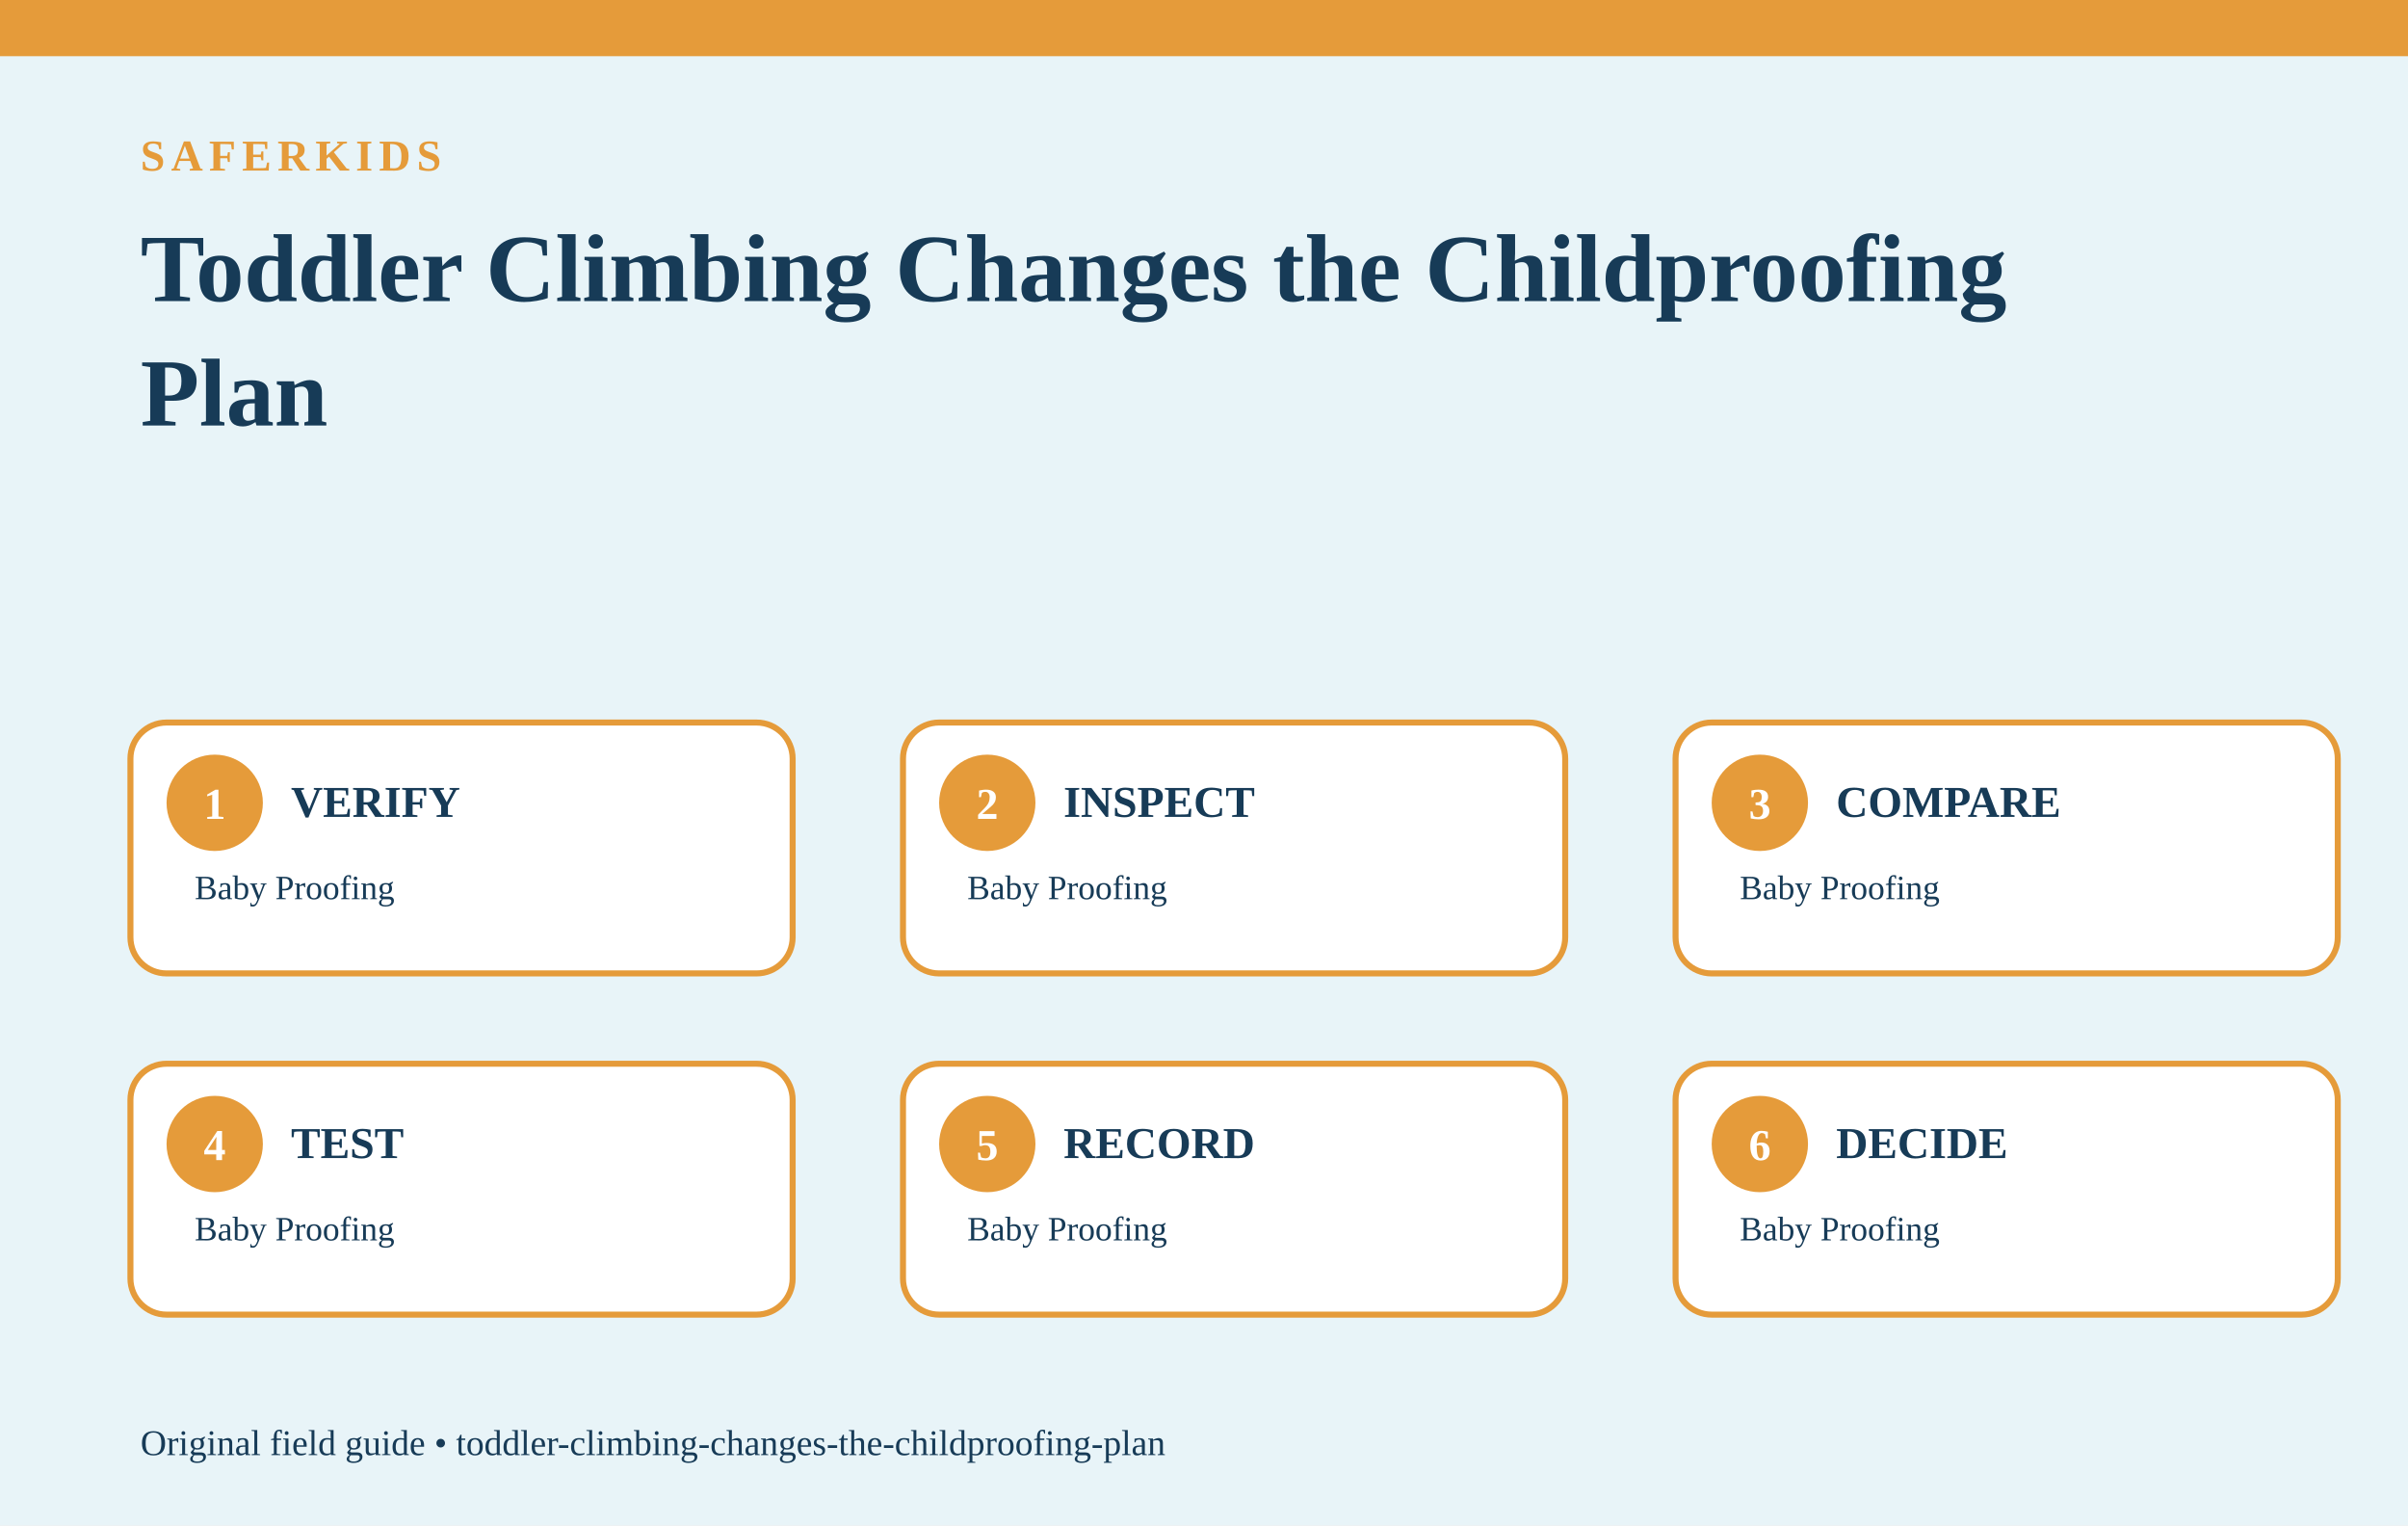
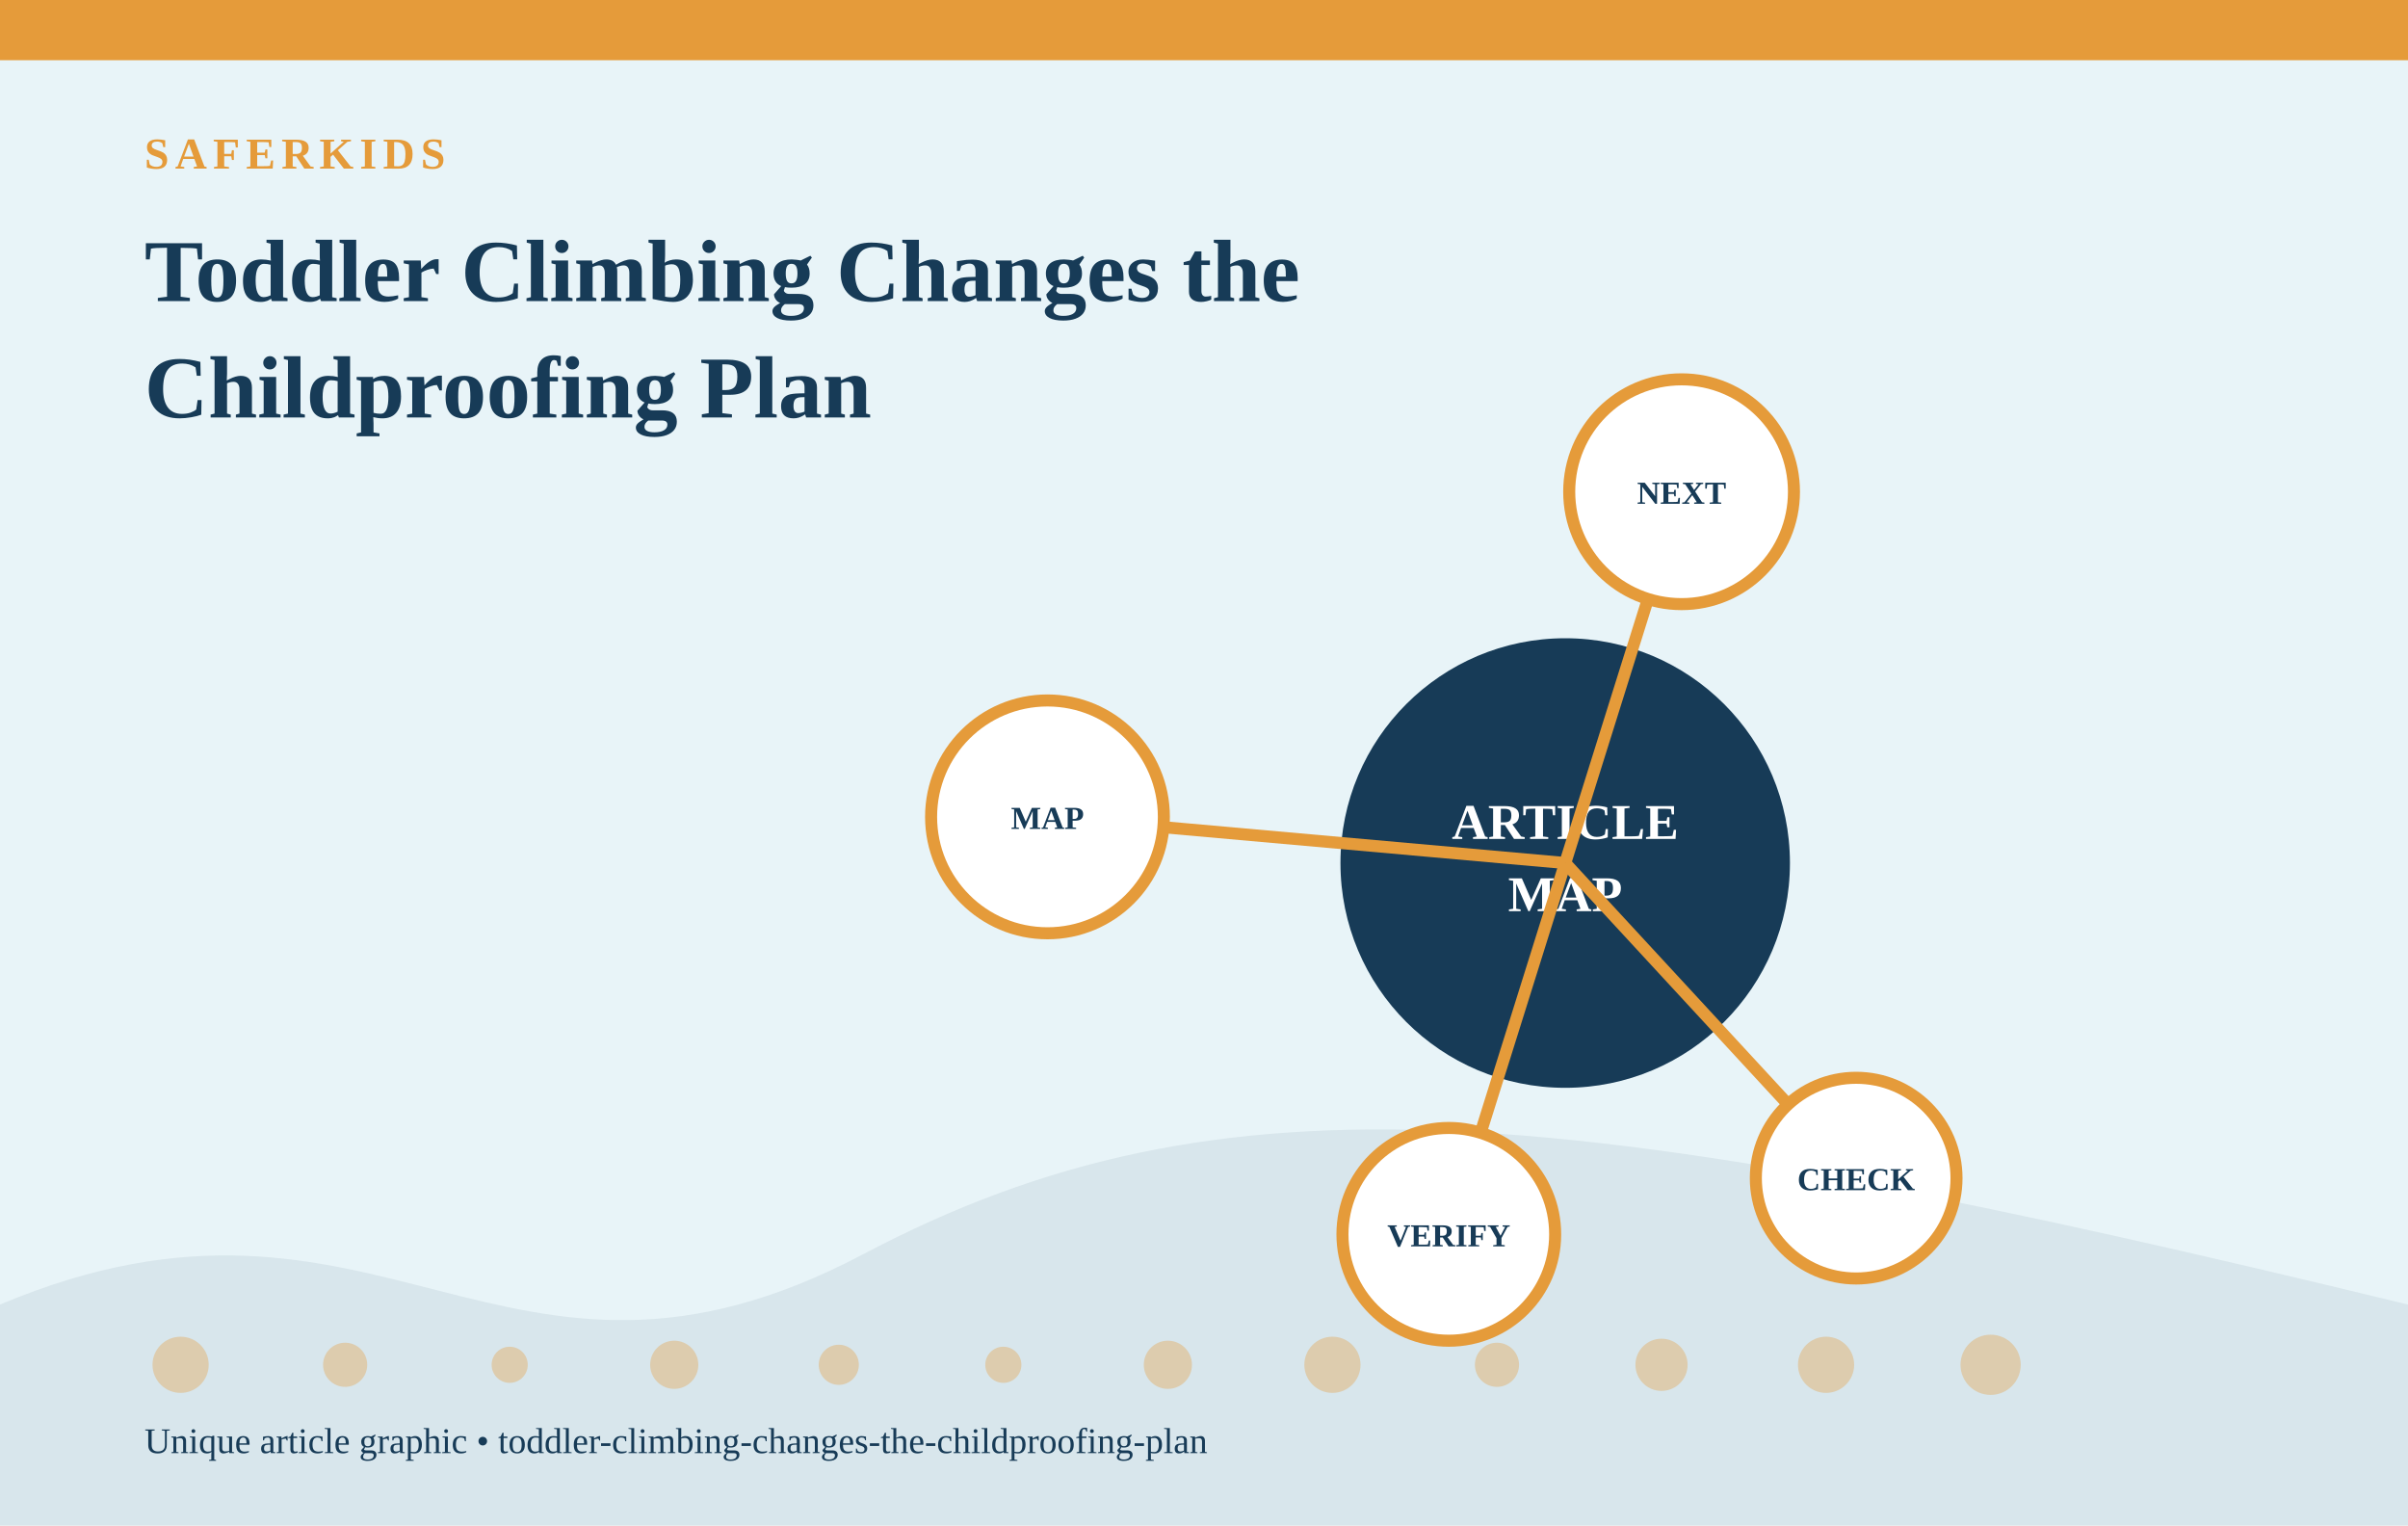
- <svg xmlns="http://www.w3.org/2000/svg" width="1200" height="760" viewBox="0 0 1200 760" role="img" aria-labelledby="t d">
-   <rect width="1200" height="760" fill="#E8F4F8" />
-   <rect width="1200" height="28" fill="#E59B3A" />
-   <text x="70" y="85" fill="#E59B3A" font-size="22" font-weight="700" letter-spacing="3">SAFERKIDS</text>
-   <text x="70" y="150" fill="#173B57" font-size="48" font-weight="700">Toddler Climbing Changes the Childproofing</text>
-   <text x="70" y="212" fill="#173B57" font-size="48" font-weight="700">Plan</text>
-   <g transform="translate(65 360)">
-     <rect width="330" height="125" rx="18" fill="white" stroke="#E59B3A" stroke-width="3" />
-     <circle cx="42" cy="40" r="24" fill="#E59B3A" />
-     <text x="42" y="48" text-anchor="middle" fill="white" font-size="22" font-weight="700">1</text>
-     <text x="80" y="47" fill="#173B57" font-size="22" font-weight="700">VERIFY</text>
-     <text x="32" y="88" fill="#173B57" font-size="17">Baby Proofing</text>
-   </g>
-   <g transform="translate(450 360)">
-     <rect width="330" height="125" rx="18" fill="white" stroke="#E59B3A" stroke-width="3" />
-     <circle cx="42" cy="40" r="24" fill="#E59B3A" />
-     <text x="42" y="48" text-anchor="middle" fill="white" font-size="22" font-weight="700">2</text>
-     <text x="80" y="47" fill="#173B57" font-size="22" font-weight="700">INSPECT</text>
-     <text x="32" y="88" fill="#173B57" font-size="17">Baby Proofing</text>
-   </g>
-   <g transform="translate(835 360)">
-     <rect width="330" height="125" rx="18" fill="white" stroke="#E59B3A" stroke-width="3" />
-     <circle cx="42" cy="40" r="24" fill="#E59B3A" />
-     <text x="42" y="48" text-anchor="middle" fill="white" font-size="22" font-weight="700">3</text>
-     <text x="80" y="47" fill="#173B57" font-size="22" font-weight="700">COMPARE</text>
-     <text x="32" y="88" fill="#173B57" font-size="17">Baby Proofing</text>
-   </g>
-   <g transform="translate(65 530)">
-     <rect width="330" height="125" rx="18" fill="white" stroke="#E59B3A" stroke-width="3" />
-     <circle cx="42" cy="40" r="24" fill="#E59B3A" />
-     <text x="42" y="48" text-anchor="middle" fill="white" font-size="22" font-weight="700">4</text>
-     <text x="80" y="47" fill="#173B57" font-size="22" font-weight="700">TEST</text>
-     <text x="32" y="88" fill="#173B57" font-size="17">Baby Proofing</text>
-   </g>
-   <g transform="translate(450 530)">
-     <rect width="330" height="125" rx="18" fill="white" stroke="#E59B3A" stroke-width="3" />
-     <circle cx="42" cy="40" r="24" fill="#E59B3A" />
-     <text x="42" y="48" text-anchor="middle" fill="white" font-size="22" font-weight="700">5</text>
-     <text x="80" y="47" fill="#173B57" font-size="22" font-weight="700">RECORD</text>
-     <text x="32" y="88" fill="#173B57" font-size="17">Baby Proofing</text>
-   </g>
-   <g transform="translate(835 530)">
-     <rect width="330" height="125" rx="18" fill="white" stroke="#E59B3A" stroke-width="3" />
-     <circle cx="42" cy="40" r="24" fill="#E59B3A" />
-     <text x="42" y="48" text-anchor="middle" fill="white" font-size="22" font-weight="700">6</text>
-     <text x="80" y="47" fill="#173B57" font-size="22" font-weight="700">DECIDE</text>
-     <text x="32" y="88" fill="#173B57" font-size="17">Baby Proofing</text>
-   </g>
-   <text x="70" y="725" fill="#173B57" font-size="18">Original field guide • toddler-climbing-changes-the-childproofing-plan</text>
+ <svg xmlns="http://www.w3.org/2000/svg" width="1200" height="760" viewBox="0 0 1200 760" role="img" aria-labelledby="title desc">
+   <rect width="1200" height="760" fill="#e8f4f8" />
+   <rect width="1200" height="30" fill="#e59b3a" />
+   <path d="M0 650 C190 570 250 720 430 625 S780 548 1200 650 L1200 760 L0 760 Z" fill="#173b57" opacity="0.08" />
+   <text x="72" y="84" fill="#e59b3a" font-size="22" font-weight="800" letter-spacing="3">SAFERKIDS</text>
+   <text x="72" y="150" fill="#173b57" font-size="44" font-weight="800">Toddler Climbing Changes the</text>
+   <text x="72" y="208" fill="#173b57" font-size="44" font-weight="800">Childproofing Plan</text>
+   <circle cx="780" cy="430" r="112" fill="#173b57" />
+   <text x="780" y="418" text-anchor="middle" fill="white" font-size="25" font-weight="800">ARTICLE</text>
+   <text x="780" y="454" text-anchor="middle" fill="white" font-size="25" font-weight="800">MAP</text>
+   <line x1="780" y1="430" x2="925" y2="587" stroke="#e59b3a" stroke-width="6" />
+   <circle cx="925" cy="587" r="50" fill="white" stroke="#e59b3a" stroke-width="6" />
+   <text x="925" y="593" text-anchor="middle" fill="#173b57" font-size="16" font-weight="800">CHECK</text>
+   <line x1="780" y1="430" x2="722" y2="615" stroke="#e59b3a" stroke-width="6" />
+   <circle cx="722" cy="615" r="53" fill="white" stroke="#e59b3a" stroke-width="6" />
+   <text x="722" y="621" text-anchor="middle" fill="#173b57" font-size="16" font-weight="800">VERIFY</text>
+   <line x1="780" y1="430" x2="522" y2="407" stroke="#e59b3a" stroke-width="6" />
+   <circle cx="522" cy="407" r="58" fill="white" stroke="#e59b3a" stroke-width="6" />
+   <text x="522" y="413" text-anchor="middle" fill="#173b57" font-size="16" font-weight="800">MAP</text>
+   <line x1="780" y1="430" x2="838" y2="245" stroke="#e59b3a" stroke-width="6" />
+   <circle cx="838" cy="245" r="56" fill="white" stroke="#e59b3a" stroke-width="6" />
+   <text x="838" y="251" text-anchor="middle" fill="#173b57" font-size="16" font-weight="800">NEXT</text>
+   <circle cx="90" cy="680" r="14" fill="#e59b3a" opacity="0.35" />
+   <circle cx="172" cy="680" r="11" fill="#e59b3a" opacity="0.35" />
+   <circle cx="254" cy="680" r="9" fill="#e59b3a" opacity="0.35" />
+   <circle cx="336" cy="680" r="12" fill="#e59b3a" opacity="0.35" />
+   <circle cx="418" cy="680" r="10" fill="#e59b3a" opacity="0.35" />
+   <circle cx="500" cy="680" r="9" fill="#e59b3a" opacity="0.35" />
+   <circle cx="582" cy="680" r="12" fill="#e59b3a" opacity="0.35" />
+   <circle cx="664" cy="680" r="14" fill="#e59b3a" opacity="0.35" />
+   <circle cx="746" cy="680" r="11" fill="#e59b3a" opacity="0.35" />
+   <circle cx="828" cy="680" r="13" fill="#e59b3a" opacity="0.35" />
+   <circle cx="910" cy="680" r="14" fill="#e59b3a" opacity="0.35" />
+   <circle cx="992" cy="680" r="15" fill="#e59b3a" opacity="0.35" />
+   <text x="72" y="724" fill="#173b57" font-size="18">Unique article graphic • toddler-climbing-changes-the-childproofing-plan</text>
</svg>
